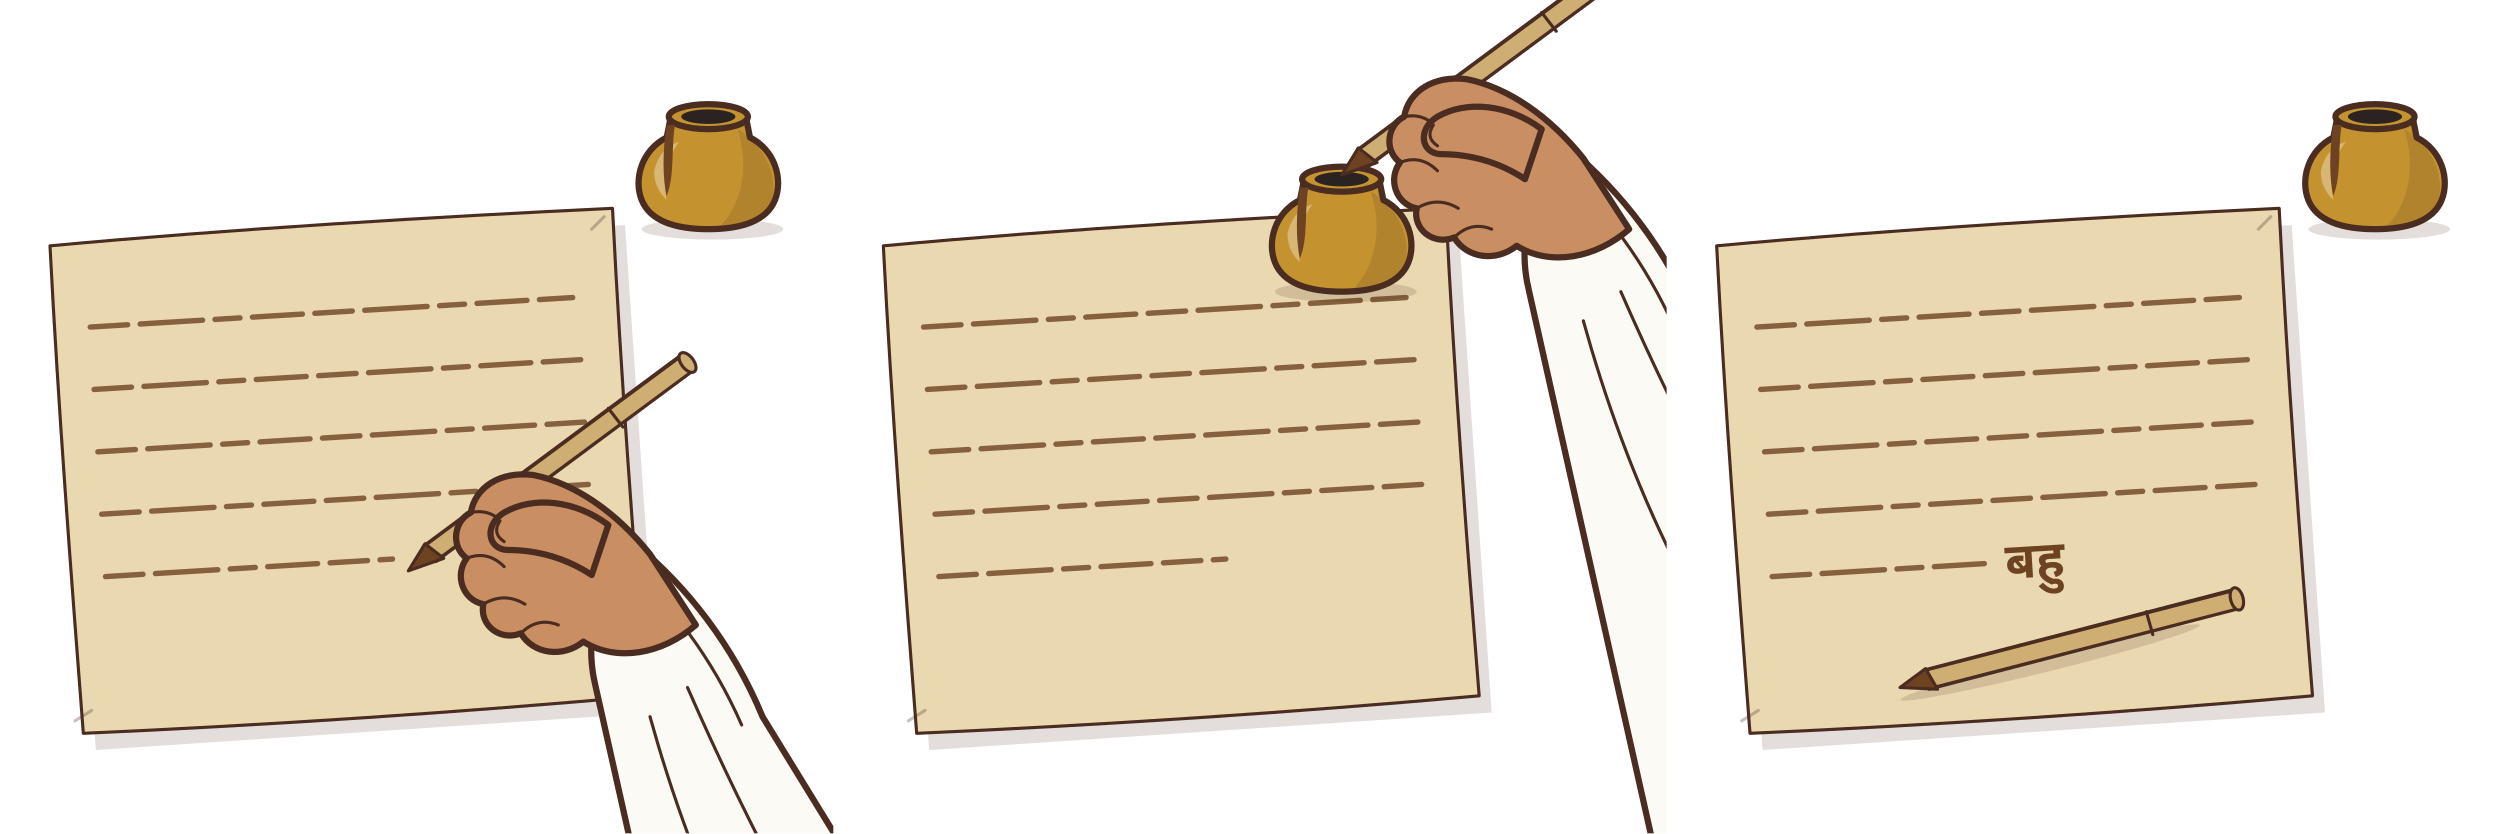
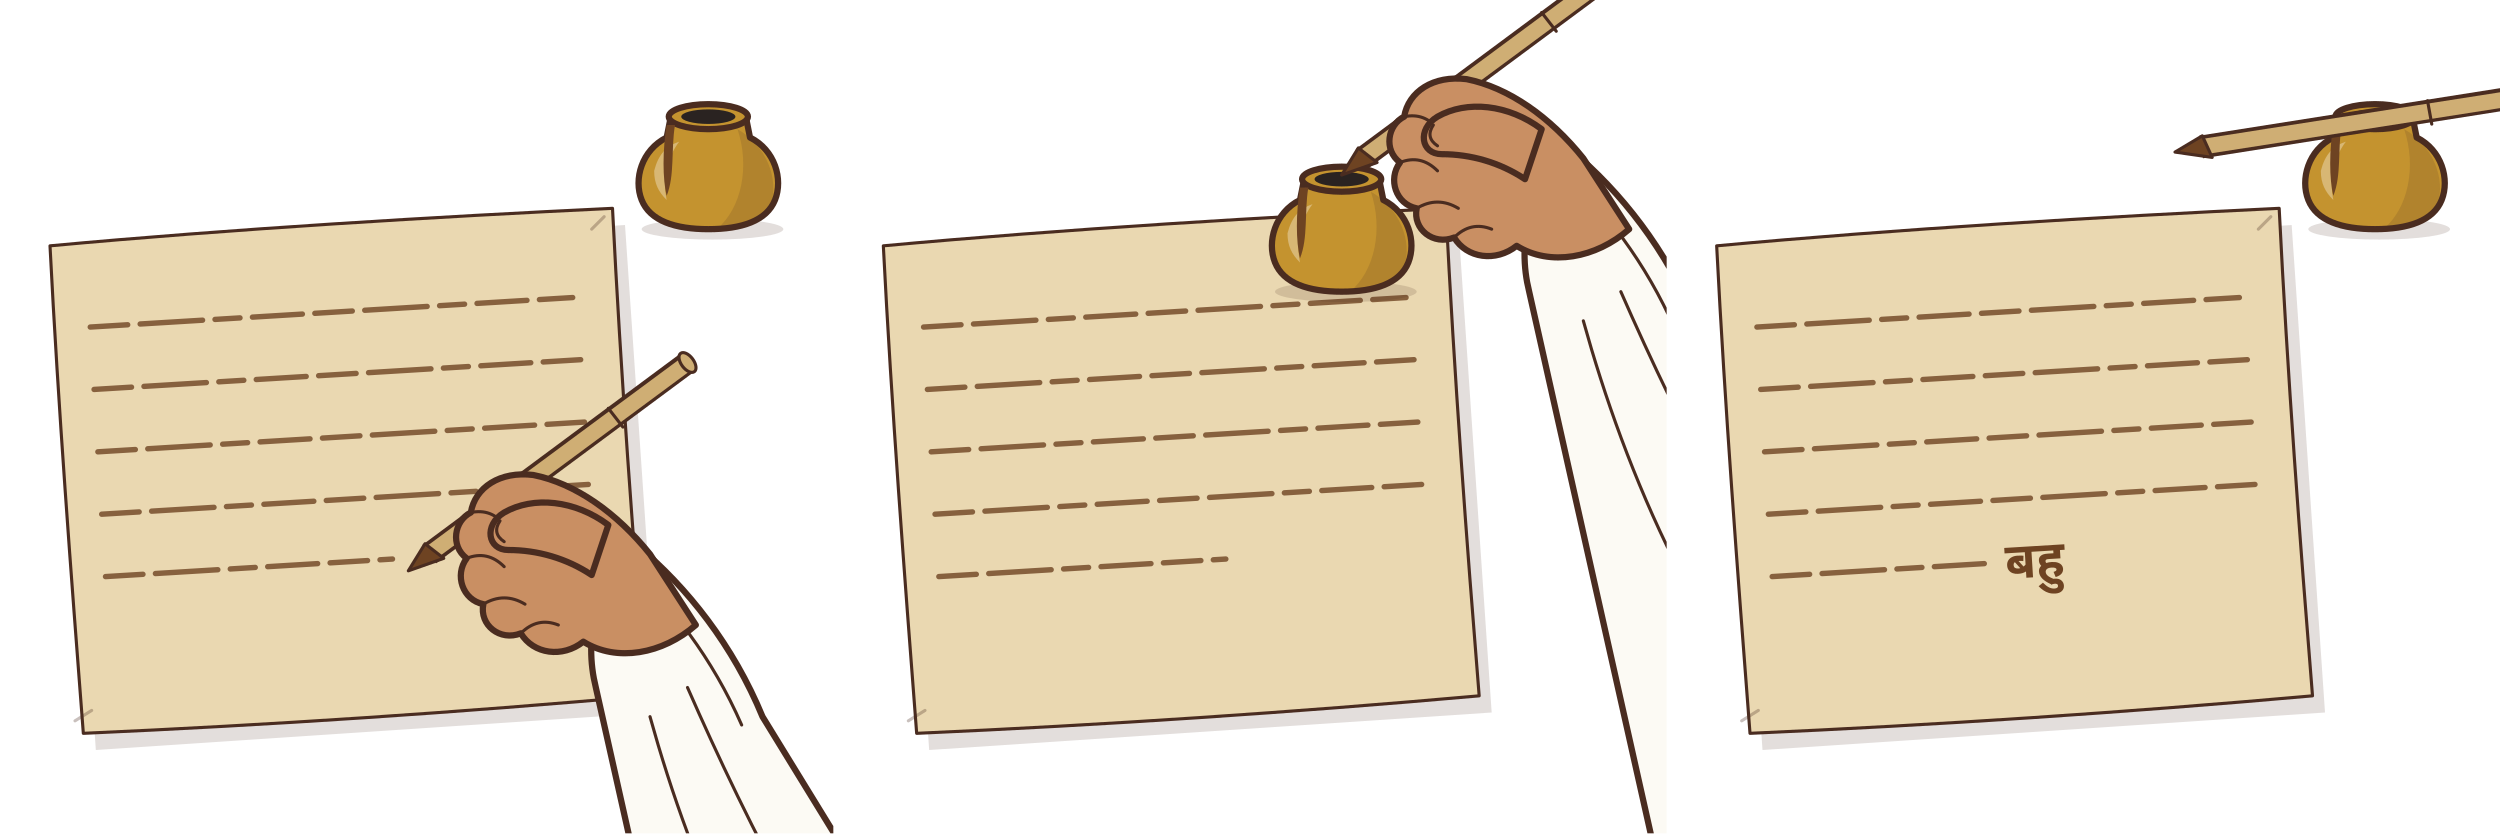
<svg xmlns="http://www.w3.org/2000/svg" viewBox="0 0 1200 400" data-prop="haath">
  <style>
    .o{stroke:#4A2C20;stroke-width:3;stroke-linecap:round;stroke-linejoin:round}
    .ot{stroke:#4A2C20;stroke-width:1.5;stroke-linecap:round;stroke-linejoin:round}
    .d{fill:none;stroke:#4A2C20;stroke-width:1.5;stroke-linecap:round;stroke-linejoin:round}
    .n{fill:none}
    .sh{fill:#4A2C20;opacity:.16}
    .hl{fill:#FCFAF4;opacity:.5}
    .f-parchment{fill:#EAD8B1}
    .f-cotton-white{fill:#FCFAF4}
    .f-skin-tan{fill:#C98F63}
    .f-brass{fill:#C4932F}
    .f-soot-black{fill:#2A2321}
    .f-ink-sepia{fill:#6E4322}
    .f-cane-straw{fill:#CFAE74}
    .s-outline{stroke:#4A2C20}
    .s-cane-straw{stroke:#CFAE74}
    .txt{fill:none;stroke:#6E4322;stroke-width:2.6;stroke-linecap:round;stroke-dasharray:18 6 30 6 12 6 24 6;opacity:.8}
    .t{font-family:"Noto Sans Devanagari",sans-serif;font-weight:700}
  </style>
  <defs>
    <clipPath id="haath-cell">
      <rect x="0" y="0" width="400" height="400" />
    </clipPath>
    <g id="haath-sheet">
      <path class="sh" d="M30 126 L300 108 L316 342 L46 360 Z" />
      <path class="f-parchment ot" d="M24 118 C110 110 210 104 294 100 C298 180 304 260 310 334 C220 342 130 348 40 352 C34 274 28 196 24 118 Z" />
      <path class="d" opacity=".3" d="M290 104 l-6 6 M36 346 l8 -5" />
    </g>
    <g id="haath-inkpot">
      <ellipse class="sh" cx="352" cy="110" rx="34" ry="5" />
      <path class="f-brass o" d="M330 66 C318 72 314 86 318 96 C322 106 334 110 350 110 C366 110 378 106 382 96 C386 86 382 72 370 66 L368 56 H332 Z" />
      <path class="sh" d="M364 62 C378 70 384 86 380 98 C376 106 366 110 354 110 C366 100 370 80 364 62 Z" />
      <path class="hl" style="opacity:.35" d="M324 82 C326 74 330 70 336 68 C330 76 328 86 330 96 C326 92 324 88 324 82 Z" />
      <ellipse class="f-brass o" cx="350" cy="56" rx="19" ry="6" />
      <ellipse class="f-soot-black" cx="350" cy="56" rx="13" ry="3.500" />
      <path class="f-ink-sepia" d="M334 60 C332 72 334 84 330 94 C328 86 328 72 330 60 Z" />
    </g>
    <g id="haath-kalam">
      <path class="n s-outline" stroke-width="11" stroke-linecap="butt" d="M10 -8 L134 -100" />
      <path class="n s-cane-straw" stroke-width="7.500" stroke-linecap="butt" d="M10 -8 L133 -99" />
      <path class="d" d="M96 -78 l7 9" />
      <path class="f-ink-sepia ot" d="M0 0 L8 -13 L17 -6 Z" />
      <ellipse class="f-cane-straw ot" cx="134" cy="-100" rx="5.500" ry="3" transform="rotate(53 134 -100)" />
    </g>
    <g id="haath-hand">
      <path class="f-cotton-white o" d="M306 262 C330 282 352 310 366 344 L560 660 L360 660 L286 330 C280 306 286 280 306 262 Z" />
      <path class="d" d="M300 270 C322 290 342 316 356 348 M330 330 C344 362 362 400 384 440 M312 344 C322 380 336 420 356 460" />
      <use href="#haath-kalam" transform="translate(196 274)" />
      <path class="f-skin-tan o" d="M312 266 C296 246 276 232 256 228 C240 226 228 234 226 246 C218 250 216 262 224 268 C218 276 222 288 232 290 C230 300 240 308 250 304 C256 314 270 316 280 308 C296 318 318 314 334 300 Z" />
      <path class="d" d="M226 246 q10 -2 16 6 M224 268 q10 -4 18 4 M232 290 q10 -6 20 0 M250 304 q8 -8 18 -4" />
      <path class="f-skin-tan o" d="M292 252 C276 240 256 238 242 246 C232 252 234 264 244 264 C258 264 272 268 284 276 Z" />
      <path class="d" d="M240 250 q-4 6 2 10" />
    </g>
  </defs>
  <g id="state-writing" data-state="haath:writing" clip-path="url(#haath-cell)">
    <use href="#haath-sheet" />
    <g transform="rotate(-3.500 160 230)">
      <path class="txt" d="M48 150 H280 M48 180 H282 M48 210 H284 M48 240 H286 M48 270 H186" />
    </g>
    <use href="#haath-inkpot" transform="translate(-10 0)" />
    <use href="#haath-hand" />
  </g>
  <g id="state-dip" data-state="haath:dip" transform="translate(400 0)" clip-path="url(#haath-cell)">
    <use href="#haath-sheet" />
    <g transform="rotate(-3.500 160 230)">
      <path class="txt" d="M48 150 H280 M48 180 H282 M48 210 H284 M48 240 H286 M48 270 H186" />
    </g>
    <use href="#haath-inkpot" transform="translate(-106 30)" />
    <use href="#haath-hand" transform="translate(48 -190)" />
  </g>
  <g id="state-pen-down" data-state="haath:pen-down" transform="translate(800 0)" clip-path="url(#haath-cell)">
    <use href="#haath-sheet" />
    <g transform="rotate(-3.500 160 230)">
      <path class="txt" d="M48 150 H280 M48 180 H282 M48 210 H284 M48 240 H286 M48 270 H150" />
      <text class="t f-ink-sepia" x="160" y="278" font-size="24">बहु</text>
    </g>
    <use href="#haath-inkpot" transform="translate(-10 0)" />
-     <ellipse class="sh" cx="184" cy="318" rx="74" ry="4" transform="rotate(-14 184 318)" />
-     <use href="#haath-kalam" transform="translate(112 330) rotate(22)" />
+     <use href="#haath-kalam" transform="translate(244 73) rotate(27.600)" />
  </g>
</svg>
